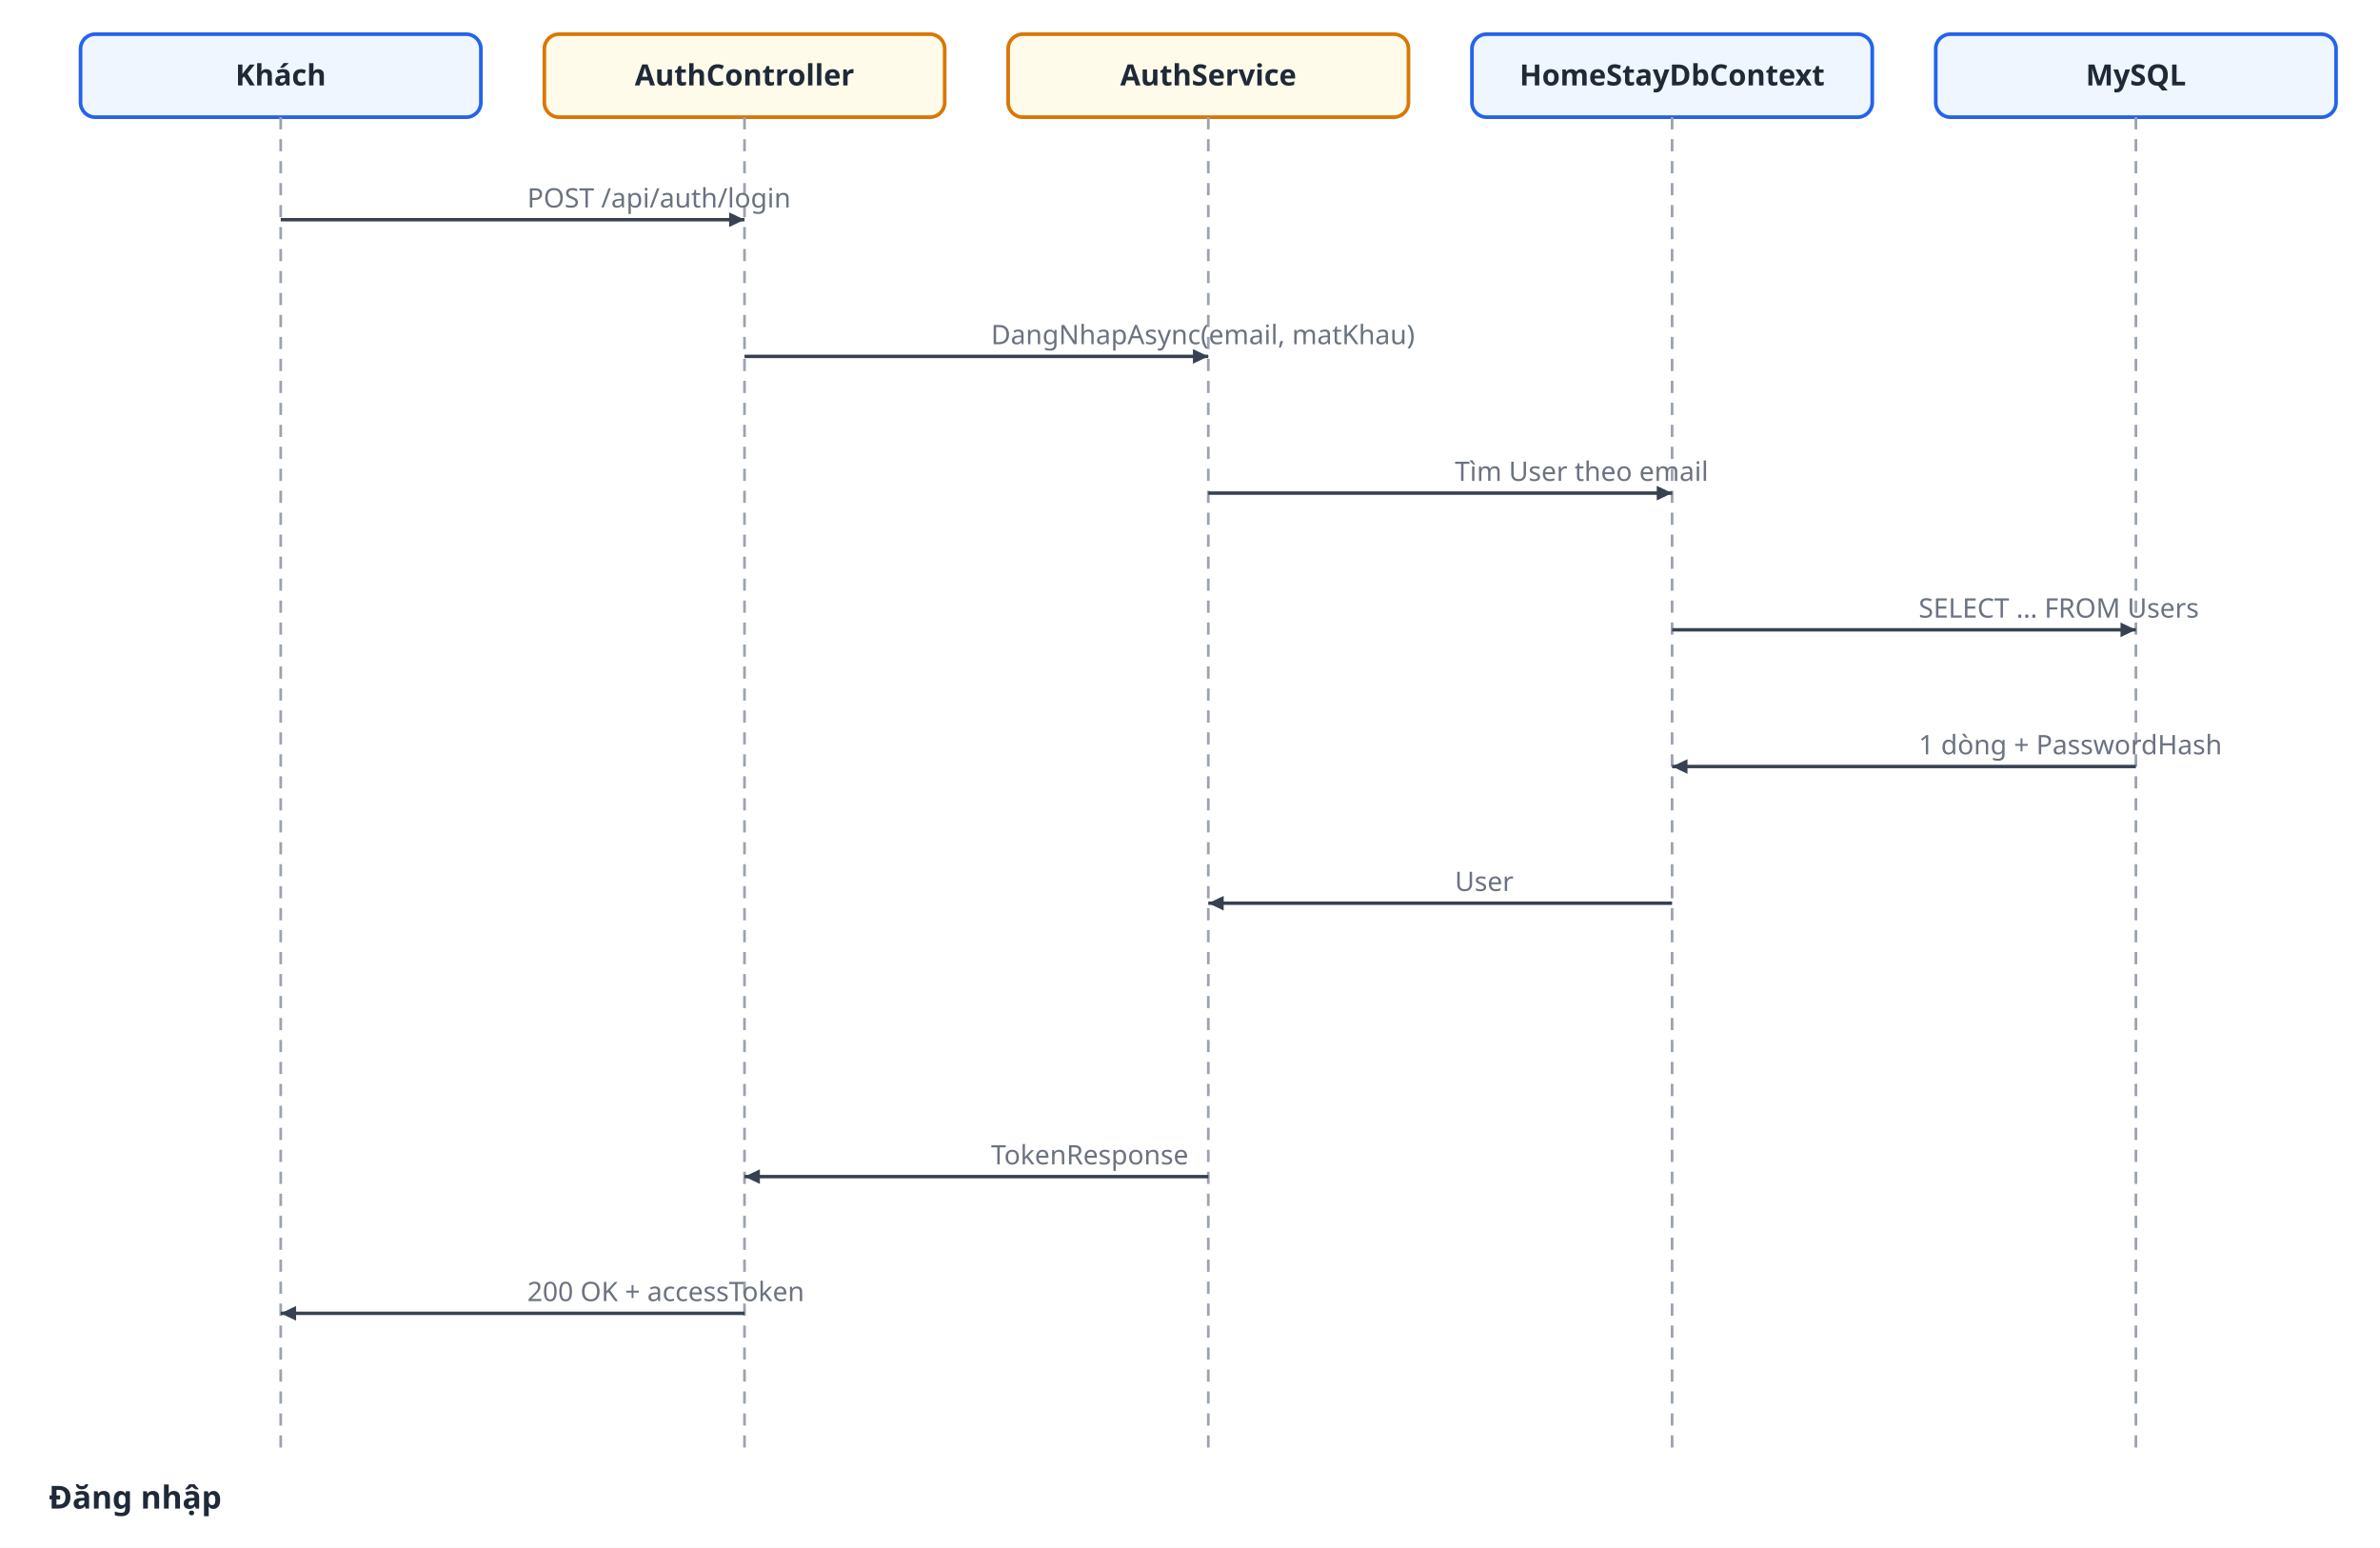
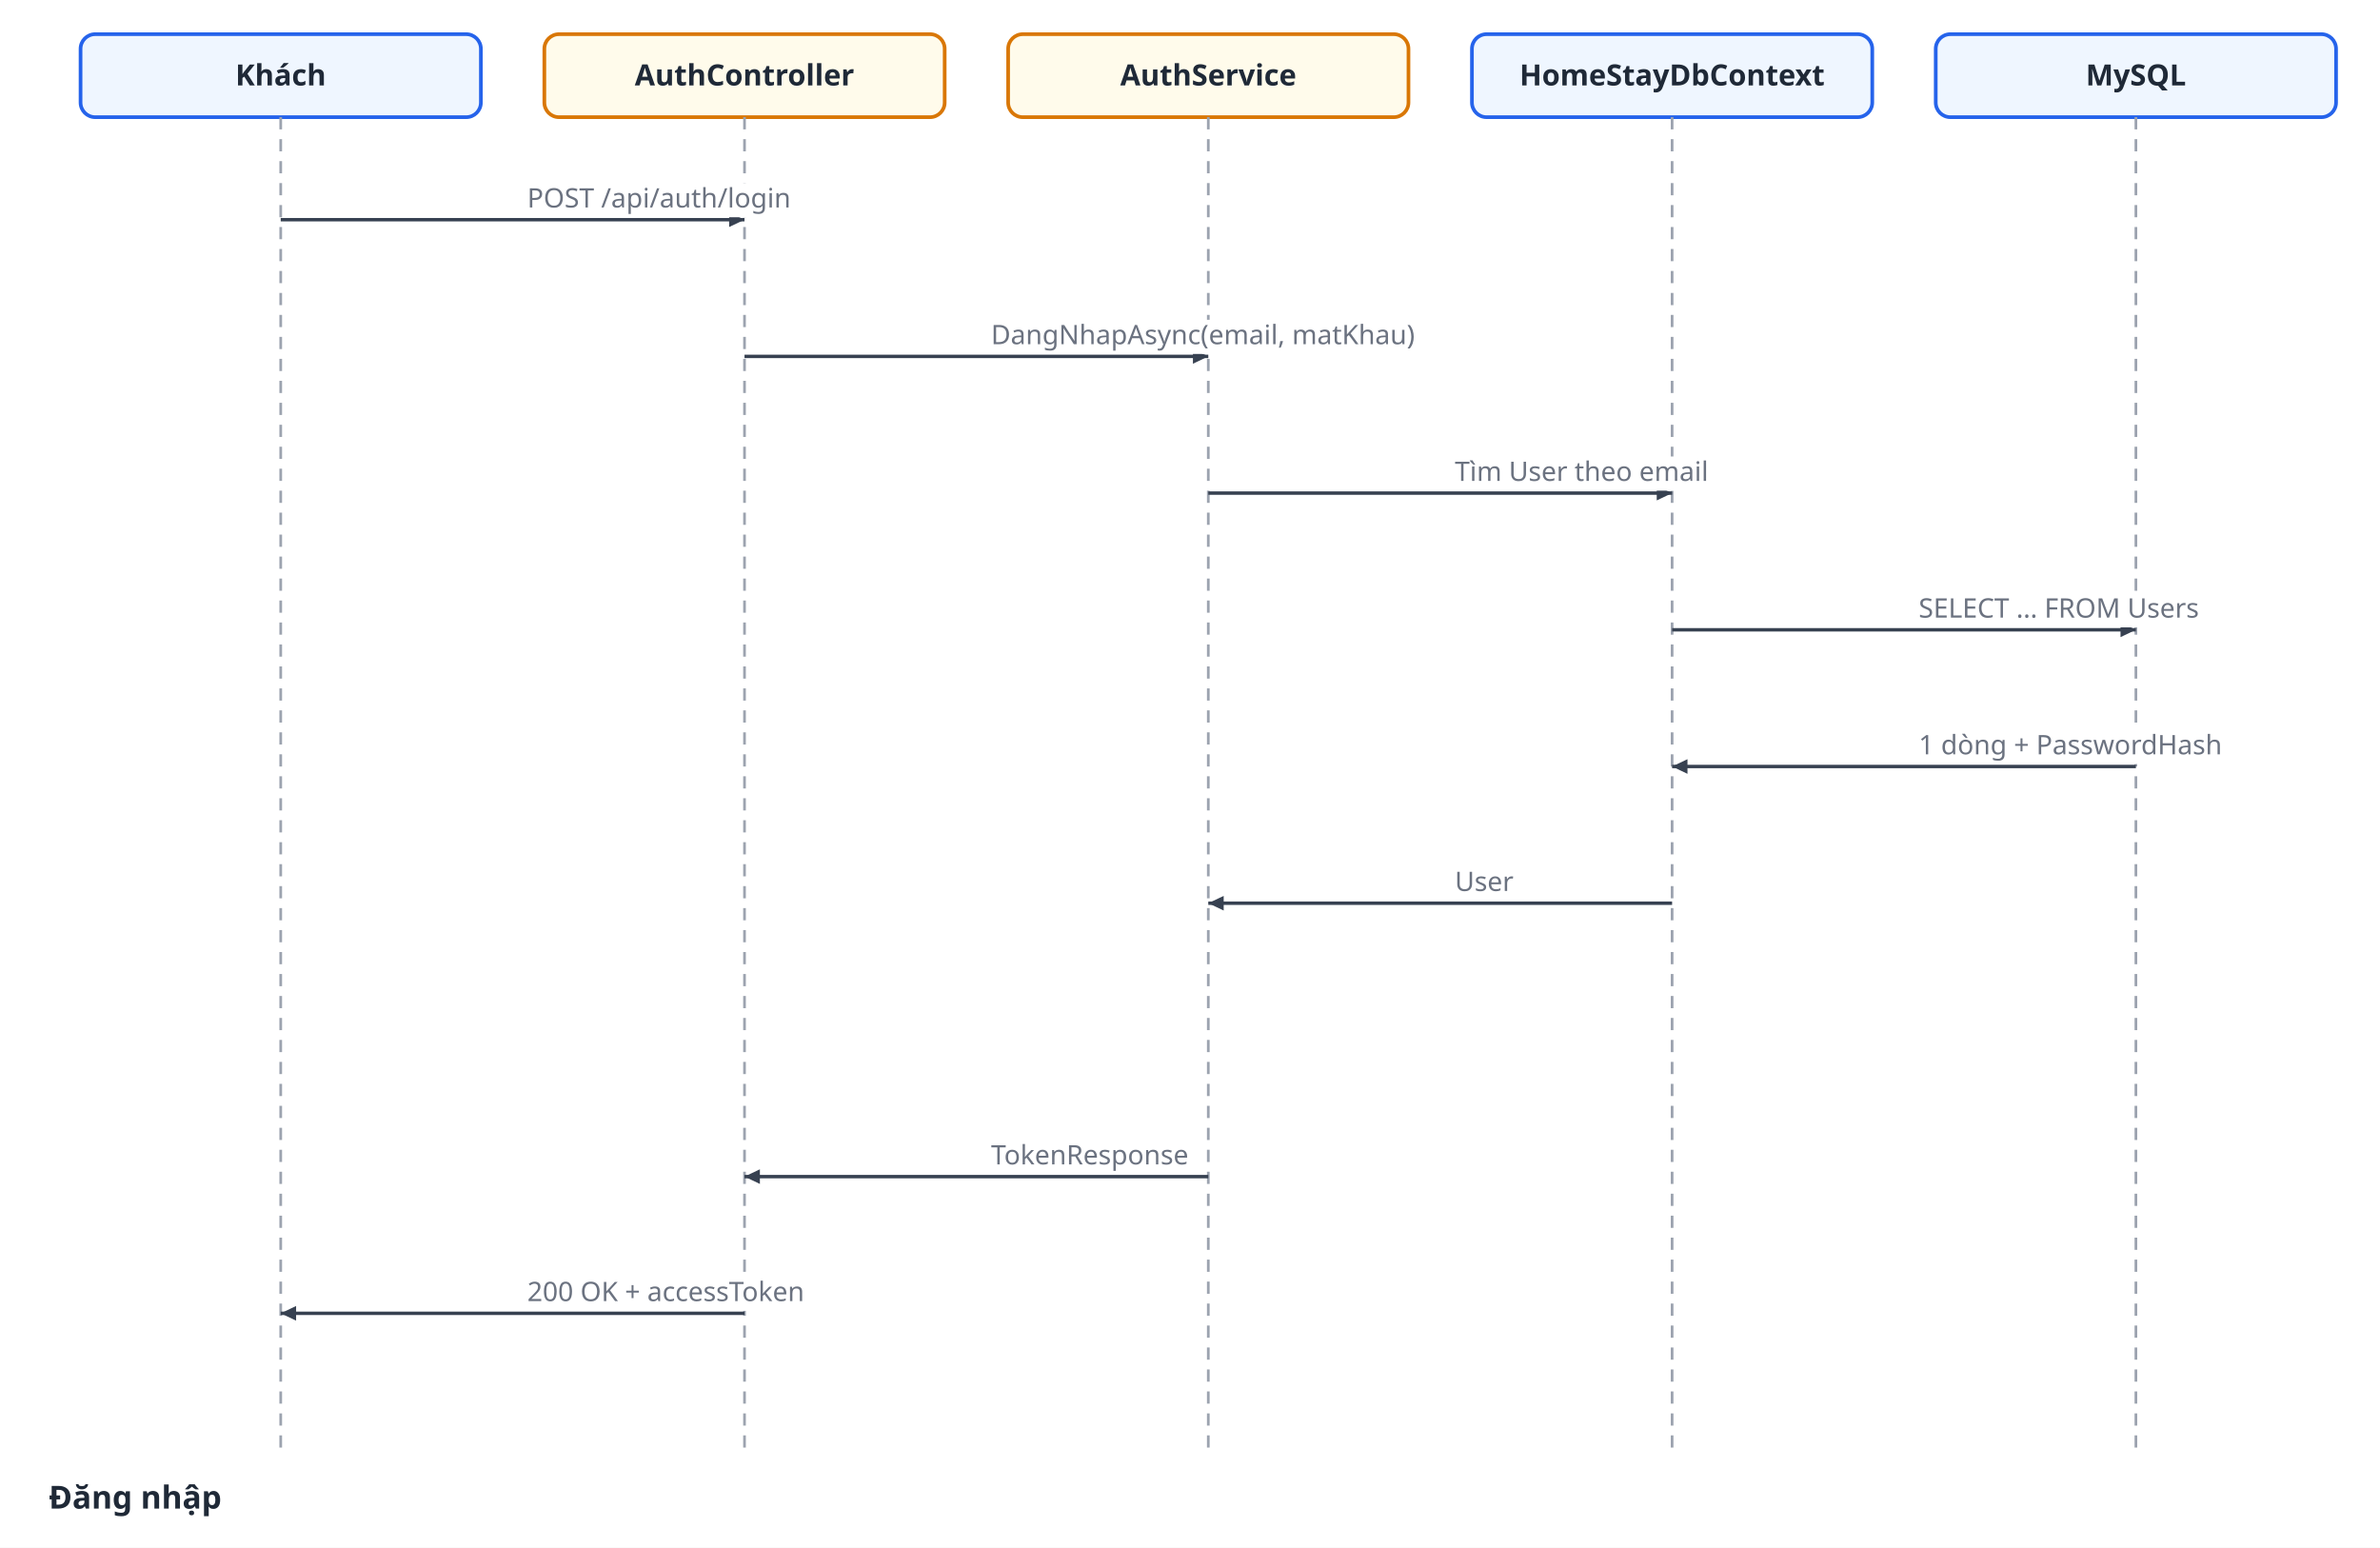
<svg xmlns="http://www.w3.org/2000/svg" width="975" height="634" viewBox="0 0 975 634" font-family="'Segoe UI', 'Noto Sans', Arial, sans-serif">
  <rect width="975" height="634" fill="#ffffff" />
  <rect x="33" y="14" width="164" height="34" rx="6" fill="#eff6ff" stroke="#2563eb" stroke-width="1.5" />
  <text x="115" y="35" font-size="12" text-anchor="middle" fill="#1f2937" font-weight="600">Khách</text>
  <line x1="115" y1="48" x2="115" y2="594" stroke="#9ca3af" stroke-width="1.1" stroke-dasharray="5 4" />
  <rect x="223" y="14" width="164" height="34" rx="6" fill="#fffbeb" stroke="#d97706" stroke-width="1.5" />
  <text x="305" y="35" font-size="12" text-anchor="middle" fill="#1f2937" font-weight="600">AuthController</text>
  <line x1="305" y1="48" x2="305" y2="594" stroke="#9ca3af" stroke-width="1.1" stroke-dasharray="5 4" />
  <rect x="413" y="14" width="164" height="34" rx="6" fill="#fffbeb" stroke="#d97706" stroke-width="1.5" />
  <text x="495" y="35" font-size="12" text-anchor="middle" fill="#1f2937" font-weight="600">AuthService</text>
  <line x1="495" y1="48" x2="495" y2="594" stroke="#9ca3af" stroke-width="1.1" stroke-dasharray="5 4" />
  <rect x="603" y="14" width="164" height="34" rx="6" fill="#eff6ff" stroke="#2563eb" stroke-width="1.5" />
  <text x="685" y="35" font-size="12" text-anchor="middle" fill="#1f2937" font-weight="600">HomeStayDbContext</text>
  <line x1="685" y1="48" x2="685" y2="594" stroke="#9ca3af" stroke-width="1.1" stroke-dasharray="5 4" />
  <rect x="793" y="14" width="164" height="34" rx="6" fill="#eff6ff" stroke="#2563eb" stroke-width="1.5" />
  <text x="875" y="35" font-size="12" text-anchor="middle" fill="#1f2937" font-weight="600">MySQL</text>
  <line x1="875" y1="48" x2="875" y2="594" stroke="#9ca3af" stroke-width="1.1" stroke-dasharray="5 4" />
  <line x1="115" y1="90" x2="305" y2="90" stroke="#374151" stroke-width="1.4" />
  <polygon points="305,90 298.7,93.0 298.7,87.0" fill="#374151" />
+   <rect x="216" y="75" width="126" height="14" fill="#ffffff" />
  <text x="216" y="85" font-size="11" text-anchor="start" fill="#6b7280" font-weight="400">POST /api/auth/login</text>
  <line x1="305" y1="146" x2="495" y2="146" stroke="#374151" stroke-width="1.4" />
  <polygon points="495,146 488.7,149.0 488.7,143.0" fill="#374151" />
+   <rect x="406" y="131" width="180.9" height="14" fill="#ffffff" />
  <text x="406" y="141" font-size="11" text-anchor="start" fill="#6b7280" font-weight="400">DangNhapAsync(email, matKhau)</text>
  <line x1="495" y1="202" x2="685" y2="202" stroke="#374151" stroke-width="1.4" />
  <polygon points="685,202 678.7,205.0 678.7,199.0" fill="#374151" />
+   <rect x="596" y="187" width="119.9" height="14" fill="#ffffff" />
  <text x="596" y="197" font-size="11" text-anchor="start" fill="#6b7280" font-weight="400">Tìm User theo email</text>
  <line x1="685" y1="258" x2="875" y2="258" stroke="#374151" stroke-width="1.4" />
  <polygon points="875,258 868.7,261.0 868.7,255.0" fill="#374151" />
+   <rect x="786" y="243" width="119.9" height="14" fill="#ffffff" />
  <text x="786" y="253" font-size="11" text-anchor="start" fill="#6b7280" font-weight="400">SELECT … FROM Users</text>
  <line x1="875" y1="314" x2="685" y2="314" stroke="#374151" stroke-width="1.4" />
  <polygon points="685,314 691.3,311.0 691.3,317.0" fill="#374151" />
+   <rect x="786" y="299" width="132.1" height="14" fill="#ffffff" />
  <text x="786" y="309" font-size="11" text-anchor="start" fill="#6b7280" font-weight="400">1 dòng + PasswordHash</text>
  <line x1="685" y1="370" x2="495" y2="370" stroke="#374151" stroke-width="1.4" />
  <polygon points="495,370 501.3,367.0 501.3,373.0" fill="#374151" />
+   <rect x="596" y="355" width="28.4" height="14" fill="#ffffff" />
  <text x="596" y="365" font-size="11" text-anchor="start" fill="#6b7280" font-weight="400">User</text>
  <line x1="495" y1="426" x2="495" y2="426" stroke="#374151" stroke-width="1.4" stroke-dasharray="4 3" />
  <line x1="495" y1="482" x2="305" y2="482" stroke="#374151" stroke-width="1.4" />
  <polygon points="305,482 311.3,479.0 311.3,485.0" fill="#374151" />
+   <rect x="406" y="467" width="83.3" height="14" fill="#ffffff" />
  <text x="406" y="477" font-size="11" text-anchor="start" fill="#6b7280" font-weight="400">TokenResponse</text>
  <line x1="305" y1="538" x2="115" y2="538" stroke="#374151" stroke-width="1.4" />
  <polygon points="115,538 121.3,535.0 121.3,541.0" fill="#374151" />
+   <rect x="216" y="523" width="126" height="14" fill="#ffffff" />
  <text x="216" y="533" font-size="11" text-anchor="start" fill="#6b7280" font-weight="400">200 OK + accessToken</text>
  <text x="20" y="618" font-size="13" text-anchor="start" fill="#1f2937" font-weight="600">Đăng nhập</text>
</svg>
